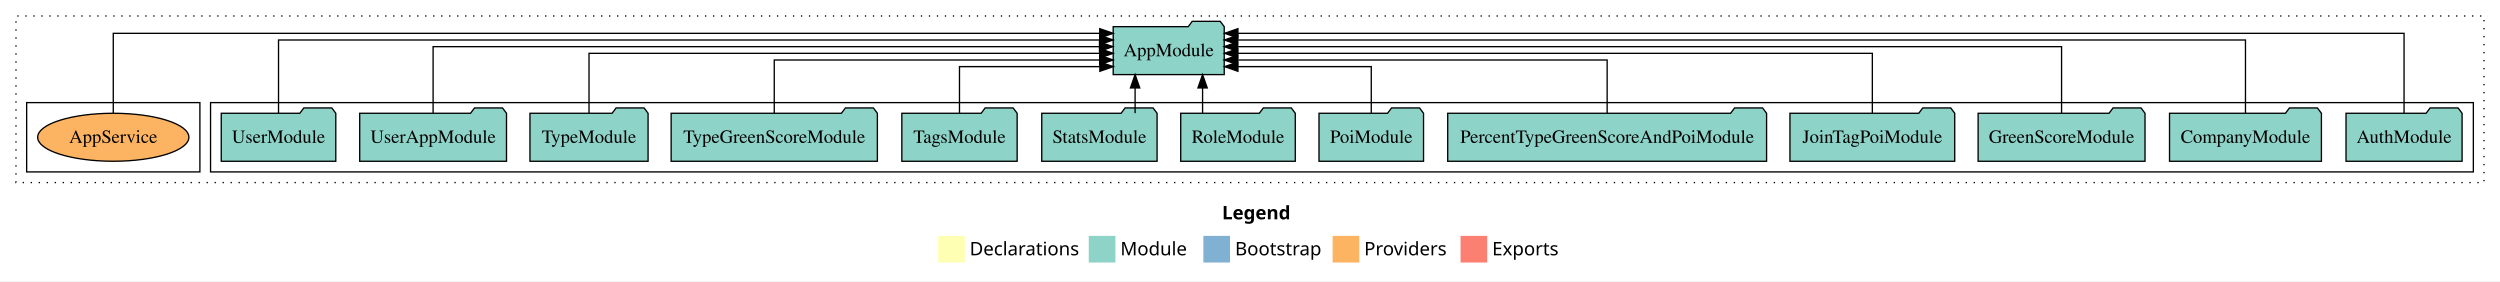
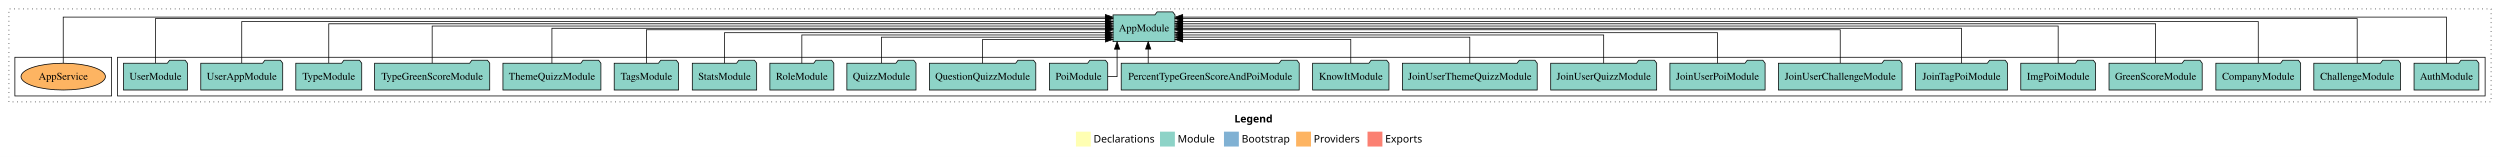
- <svg xmlns="http://www.w3.org/2000/svg" width="1876pt" height="211pt" viewBox="0.00 0.00 1876.00 211.00">
+ <svg xmlns="http://www.w3.org/2000/svg" width="3361pt" height="211pt" viewBox="0.00 0.00 3361.00 211.00">
  <g id="graph0" class="graph" transform="scale(1 1) rotate(0) translate(4 207)">
-     <polygon fill="#ffffff" stroke="transparent" points="-4,4 -4,-207 1872,-207 1872,4 -4,4" />
-     <text text-anchor="start" x="913.009" y="-42.4" font-family="sans-serif" font-weight="bold" font-size="14.00" fill="#000000">Legend</text>
-     <polygon fill="#ffffb3" stroke="transparent" points="700,-10 700,-30 720,-30 720,-10 700,-10" />
-     <text text-anchor="start" x="723.629" y="-15.4" font-family="sans-serif" font-size="14.00" fill="#000000">  Declarations</text>
-     <polygon fill="#8dd3c7" stroke="transparent" points="813,-10 813,-30 833,-30 833,-10 813,-10" />
-     <text text-anchor="start" x="836.725" y="-15.4" font-family="sans-serif" font-size="14.00" fill="#000000">  Module</text>
-     <polygon fill="#80b1d3" stroke="transparent" points="899,-10 899,-30 919,-30 919,-10 899,-10" />
-     <text text-anchor="start" x="922.781" y="-15.4" font-family="sans-serif" font-size="14.00" fill="#000000">  Bootstrap</text>
-     <polygon fill="#fdb462" stroke="transparent" points="996,-10 996,-30 1016,-30 1016,-10 996,-10" />
-     <text text-anchor="start" x="1019.673" y="-15.4" font-family="sans-serif" font-size="14.00" fill="#000000">  Providers</text>
-     <polygon fill="#fb8072" stroke="transparent" points="1092,-10 1092,-30 1112,-30 1112,-10 1092,-10" />
-     <text text-anchor="start" x="1115.726" y="-15.4" font-family="sans-serif" font-size="14.00" fill="#000000">  Exports</text>
+     <polygon fill="#ffffff" stroke="transparent" points="-4,4 -4,-207 3357,-207 3357,4 -4,4" />
+     <text text-anchor="start" x="1655.509" y="-42.4" font-family="sans-serif" font-weight="bold" font-size="14.00" fill="#000000">Legend</text>
+     <polygon fill="#ffffb3" stroke="transparent" points="1442.5,-10 1442.5,-30 1462.5,-30 1462.5,-10 1442.5,-10" />
+     <text text-anchor="start" x="1466.129" y="-15.4" font-family="sans-serif" font-size="14.00" fill="#000000">  Declarations</text>
+     <polygon fill="#8dd3c7" stroke="transparent" points="1555.5,-10 1555.5,-30 1575.5,-30 1575.5,-10 1555.5,-10" />
+     <text text-anchor="start" x="1579.225" y="-15.4" font-family="sans-serif" font-size="14.00" fill="#000000">  Module</text>
+     <polygon fill="#80b1d3" stroke="transparent" points="1641.5,-10 1641.5,-30 1661.5,-30 1661.5,-10 1641.5,-10" />
+     <text text-anchor="start" x="1665.281" y="-15.4" font-family="sans-serif" font-size="14.00" fill="#000000">  Bootstrap</text>
+     <polygon fill="#fdb462" stroke="transparent" points="1738.5,-10 1738.5,-30 1758.5,-30 1758.5,-10 1738.5,-10" />
+     <text text-anchor="start" x="1762.173" y="-15.4" font-family="sans-serif" font-size="14.00" fill="#000000">  Providers</text>
+     <polygon fill="#fb8072" stroke="transparent" points="1834.5,-10 1834.5,-30 1854.5,-30 1854.5,-10 1834.5,-10" />
+     <text text-anchor="start" x="1858.226" y="-15.4" font-family="sans-serif" font-size="14.00" fill="#000000">  Exports</text>
    <g id="clust1" class="cluster">
-       <polygon fill="none" stroke="#000000" stroke-dasharray="1,5" points="8,-70 8,-195 1860,-195 1860,-70 8,-70" />
+       <polygon fill="none" stroke="#000000" stroke-dasharray="1,5" points="8,-70 8,-195 3345,-195 3345,-70 8,-70" />
    </g>
    <g id="clust3" class="cluster">
-       <polygon fill="none" stroke="#000000" points="154,-78 154,-130 1852,-130 1852,-78 154,-78" />
+       <polygon fill="none" stroke="#000000" points="154,-78 154,-130 3337,-130 3337,-78 154,-78" />
    </g>
    <g id="clust6" class="cluster">
      <polygon fill="none" stroke="#000000" points="16,-78 16,-130 146,-130 146,-78 16,-78" />
    </g>
    <g id="node1" class="node">
-       <polygon fill="#8dd3c7" stroke="#000000" points="1843.548,-122 1840.548,-126 1819.548,-126 1816.548,-122 1756.452,-122 1756.452,-86 1843.548,-86 1843.548,-122" />
-       <text text-anchor="middle" x="1800" y="-99.8" font-family="Times,serif" font-size="14.00" fill="#000000">AuthModule</text>
+       <polygon fill="#8dd3c7" stroke="#000000" points="3328.548,-122 3325.548,-126 3304.548,-126 3301.548,-122 3241.452,-122 3241.452,-86 3328.548,-86 3328.548,-122" />
+       <text text-anchor="middle" x="3285" y="-99.8" font-family="Times,serif" font-size="14.00" fill="#000000">AuthModule</text>
+     </g>
+     <g id="node24" class="node">
+       <polygon fill="#8dd3c7" stroke="#000000" points="1575.657,-187 1572.657,-191 1551.657,-191 1548.657,-187 1492.343,-187 1492.343,-151 1575.657,-151 1575.657,-187" />
+       <text text-anchor="middle" x="1534" y="-164.8" font-family="Times,serif" font-size="14.00" fill="#000000">AppModule</text>
+     </g>
+     <g id="edge1" class="edge">
+       <path fill="none" stroke="#000000" d="M3285,-122.153C3285,-145.757 3285,-184 3285,-184 3285,-184 1585.985,-184 1585.985,-184" />
+       <polygon fill="#000000" stroke="#000000" points="1585.985,-180.5 1575.985,-184 1585.985,-187.5 1585.985,-180.5" />
+     </g>
+     <g id="node2" class="node">
+       <polygon fill="#8dd3c7" stroke="#000000" points="3223.312,-122 3220.312,-126 3199.312,-126 3196.312,-122 3106.688,-122 3106.688,-86 3223.312,-86 3223.312,-122" />
+       <text text-anchor="middle" x="3165" y="-99.8" font-family="Times,serif" font-size="14.00" fill="#000000">ChallengeModule</text>
+     </g>
+     <g id="edge2" class="edge">
+       <path fill="none" stroke="#000000" d="M3165,-122.091C3165,-145.133 3165,-182 3165,-182 3165,-182 1585.956,-182 1585.956,-182" />
+       <polygon fill="#000000" stroke="#000000" points="1585.956,-178.5 1575.956,-182 1585.956,-185.5 1585.956,-178.5" />
+     </g>
+     <g id="node3" class="node">
+       <polygon fill="#8dd3c7" stroke="#000000" points="3088.992,-122 3085.992,-126 3064.992,-126 3061.992,-122 2975.008,-122 2975.008,-86 3088.992,-86 3088.992,-122" />
+       <text text-anchor="middle" x="3032" y="-99.8" font-family="Times,serif" font-size="14.00" fill="#000000">CompanyModule</text>
+     </g>
+     <g id="edge3" class="edge">
+       <path fill="none" stroke="#000000" d="M3032,-122.292C3032,-144.206 3032,-178 3032,-178 3032,-178 1586.023,-178 1586.023,-178" />
+       <polygon fill="#000000" stroke="#000000" points="1586.023,-174.5 1576.023,-178 1586.023,-181.5 1586.023,-174.5" />
+     </g>
+     <g id="node4" class="node">
+       <polygon fill="#8dd3c7" stroke="#000000" points="2956.619,-122 2953.619,-126 2932.619,-126 2929.619,-122 2831.381,-122 2831.381,-86 2956.619,-86 2956.619,-122" />
+       <text text-anchor="middle" x="2894" y="-99.8" font-family="Times,serif" font-size="14.00" fill="#000000">GreenScoreModule</text>
+     </g>
+     <g id="edge4" class="edge">
+       <path fill="none" stroke="#000000" d="M2894,-122.284C2894,-143.321 2894,-175 2894,-175 2894,-175 1585.818,-175 1585.818,-175" />
+       <polygon fill="#000000" stroke="#000000" points="1585.818,-171.5 1575.818,-175 1585.818,-178.5 1585.818,-171.5" />
+     </g>
+     <g id="node5" class="node">
+       <polygon fill="#8dd3c7" stroke="#000000" points="2813.274,-122 2810.274,-126 2789.274,-126 2786.274,-122 2712.726,-122 2712.726,-86 2813.274,-86 2813.274,-122" />
+       <text text-anchor="middle" x="2763" y="-99.8" font-family="Times,serif" font-size="14.00" fill="#000000">ImgPoiModule</text>
+     </g>
+     <g id="edge5" class="edge">
+       <path fill="none" stroke="#000000" d="M2763,-122.223C2763,-142.365 2763,-172 2763,-172 2763,-172 1585.949,-172 1585.949,-172" />
+       <polygon fill="#000000" stroke="#000000" points="1585.949,-168.5 1575.949,-172 1585.949,-175.5 1585.949,-168.5" />
+     </g>
+     <g id="node6" class="node">
+       <polygon fill="#8dd3c7" stroke="#000000" points="2694.826,-122 2691.826,-126 2670.826,-126 2667.826,-122 2571.174,-122 2571.174,-86 2694.826,-86 2694.826,-122" />
+       <text text-anchor="middle" x="2633" y="-99.8" font-family="Times,serif" font-size="14.00" fill="#000000">JoinTagPoiModule</text>
+     </g>
+     <g id="edge6" class="edge">
+       <path fill="none" stroke="#000000" d="M2633,-122.106C2633,-141.339 2633,-169 2633,-169 2633,-169 1585.74,-169 1585.74,-169" />
+       <polygon fill="#000000" stroke="#000000" points="1585.74,-165.5 1575.74,-169 1585.74,-172.5 1585.74,-165.5" />
+     </g>
+     <g id="node7" class="node">
+       <polygon fill="#8dd3c7" stroke="#000000" points="2553.073,-122 2550.073,-126 2529.073,-126 2526.073,-122 2386.927,-122 2386.927,-86 2553.073,-86 2553.073,-122" />
+       <text text-anchor="middle" x="2470" y="-99.8" font-family="Times,serif" font-size="14.00" fill="#000000">JoinUserChallengeModule</text>
+     </g>
+     <g id="edge7" class="edge">
+       <path fill="none" stroke="#000000" d="M2470,-122.222C2470,-140.828 2470,-167 2470,-167 2470,-167 1585.731,-167 1585.731,-167" />
+       <polygon fill="#000000" stroke="#000000" points="1585.731,-163.5 1575.731,-167 1585.731,-170.5 1585.731,-163.5" />
+     </g>
+     <g id="node8" class="node">
+       <polygon fill="#8dd3c7" stroke="#000000" points="2368.985,-122 2365.985,-126 2344.985,-126 2341.985,-122 2241.015,-122 2241.015,-86 2368.985,-86 2368.985,-122" />
+       <text text-anchor="middle" x="2305" y="-99.8" font-family="Times,serif" font-size="14.00" fill="#000000">JoinUserPoiModule</text>
+     </g>
+     <g id="edge8" class="edge">
+       <path fill="none" stroke="#000000" d="M2305,-122.022C2305,-139.373 2305,-163 2305,-163 2305,-163 1585.726,-163 1585.726,-163" />
+       <polygon fill="#000000" stroke="#000000" points="1585.726,-159.5 1575.726,-163 1585.726,-166.5 1585.726,-159.5" />
+     </g>
+     <g id="node9" class="node">
+       <polygon fill="#8dd3c7" stroke="#000000" points="2223.238,-122 2220.238,-126 2199.238,-126 2196.238,-122 2080.762,-122 2080.762,-86 2223.238,-86 2223.238,-122" />
+       <text text-anchor="middle" x="2152" y="-99.8" font-family="Times,serif" font-size="14.00" fill="#000000">JoinUserQuizzModule</text>
+     </g>
+     <g id="edge9" class="edge">
+       <path fill="none" stroke="#000000" d="M2152,-122.027C2152,-138.398 2152,-160 2152,-160 2152,-160 1585.992,-160 1585.992,-160" />
+       <polygon fill="#000000" stroke="#000000" points="1585.992,-156.5 1575.992,-160 1585.992,-163.5 1585.992,-156.5" />
+     </g>
+     <g id="node10" class="node">
+       <polygon fill="#8dd3c7" stroke="#000000" points="2062.611,-122 2059.611,-126 2038.611,-126 2035.611,-122 1881.389,-122 1881.389,-86 2062.611,-86 2062.611,-122" />
+       <text text-anchor="middle" x="1972" y="-99.8" font-family="Times,serif" font-size="14.00" fill="#000000">JoinUserThemeQuizzModule</text>
+     </g>
+     <g id="edge10" class="edge">
+       <path fill="none" stroke="#000000" d="M1972,-122.24C1972,-137.571 1972,-157 1972,-157 1972,-157 1585.997,-157 1585.997,-157" />
+       <polygon fill="#000000" stroke="#000000" points="1585.997,-153.5 1575.997,-157 1585.997,-160.5 1585.997,-153.5" />
+     </g>
+     <g id="node11" class="node">
+       <polygon fill="#8dd3c7" stroke="#000000" points="1863.315,-122 1860.315,-126 1839.315,-126 1836.315,-122 1760.685,-122 1760.685,-86 1863.315,-86 1863.315,-122" />
+       <text text-anchor="middle" x="1812" y="-99.8" font-family="Times,serif" font-size="14.00" fill="#000000">KnowItModule</text>
+     </g>
+     <g id="edge11" class="edge">
+       <path fill="none" stroke="#000000" d="M1812,-122.051C1812,-136.373 1812,-154 1812,-154 1812,-154 1585.92,-154 1585.92,-154" />
+       <polygon fill="#000000" stroke="#000000" points="1585.92,-150.5 1575.92,-154 1585.92,-157.5 1585.92,-150.5" />
+     </g>
+     <g id="node12" class="node">
+       <polygon fill="#8dd3c7" stroke="#000000" points="1742.643,-122 1739.643,-126 1718.643,-126 1715.643,-122 1503.357,-122 1503.357,-86 1742.643,-86 1742.643,-122" />
+       <text text-anchor="middle" x="1623" y="-99.8" font-family="Times,serif" font-size="14.00" fill="#000000">PercentTypeGreenScoreAndPoiModule</text>
+     </g>
+     <g id="edge12" class="edge">
+       <path fill="none" stroke="#000000" d="M1539.628,-122.106C1539.628,-122.106 1539.628,-140.991 1539.628,-140.991" />
+       <polygon fill="#000000" stroke="#000000" points="1536.128,-140.991 1539.628,-150.991 1543.128,-140.991 1536.128,-140.991" />
+     </g>
+     <g id="node13" class="node">
+       <polygon fill="#8dd3c7" stroke="#000000" points="1485.223,-122 1482.223,-126 1461.223,-126 1458.223,-122 1406.777,-122 1406.777,-86 1485.223,-86 1485.223,-122" />
+       <text text-anchor="middle" x="1446" y="-99.8" font-family="Times,serif" font-size="14.00" fill="#000000">PoiModule</text>
+     </g>
+     <g id="edge13" class="edge">
+       <path fill="none" stroke="#000000" d="M1485.261,-104C1492.485,-104 1497.8,-104 1497.8,-104 1497.8,-104 1497.8,-140.894 1497.8,-140.894" />
+       <polygon fill="#000000" stroke="#000000" points="1494.3,-140.894 1497.8,-150.894 1501.3,-140.894 1494.3,-140.894" />
    </g>
    <g id="node14" class="node">
-       <polygon fill="#8dd3c7" stroke="#000000" points="914.657,-187 911.657,-191 890.657,-191 887.657,-187 831.343,-187 831.343,-151 914.657,-151 914.657,-187" />
-       <text text-anchor="middle" x="873" y="-164.8" font-family="Times,serif" font-size="14.00" fill="#000000">AppModule</text>
-     </g>
-     <g id="edge1" class="edge">
-       <path fill="none" stroke="#000000" d="M1800,-122.091C1800,-145.133 1800,-182 1800,-182 1800,-182 924.936,-182 924.936,-182" />
-       <polygon fill="#000000" stroke="#000000" points="924.936,-178.5 914.936,-182 924.936,-185.5 924.936,-178.5" />
-     </g>
-     <g id="node2" class="node">
-       <polygon fill="#8dd3c7" stroke="#000000" points="1737.992,-122 1734.992,-126 1713.992,-126 1710.992,-122 1624.008,-122 1624.008,-86 1737.992,-86 1737.992,-122" />
-       <text text-anchor="middle" x="1681" y="-99.8" font-family="Times,serif" font-size="14.00" fill="#000000">CompanyModule</text>
-     </g>
-     <g id="edge2" class="edge">
-       <path fill="none" stroke="#000000" d="M1681,-122.045C1681,-143.662 1681,-177 1681,-177 1681,-177 924.74,-177 924.74,-177" />
-       <polygon fill="#000000" stroke="#000000" points="924.74,-173.5 914.74,-177 924.74,-180.5 924.74,-173.5" />
-     </g>
-     <g id="node3" class="node">
-       <polygon fill="#8dd3c7" stroke="#000000" points="1605.619,-122 1602.619,-126 1581.619,-126 1578.619,-122 1480.381,-122 1480.381,-86 1605.619,-86 1605.619,-122" />
-       <text text-anchor="middle" x="1543" y="-99.8" font-family="Times,serif" font-size="14.00" fill="#000000">GreenScoreModule</text>
-     </g>
-     <g id="edge3" class="edge">
-       <path fill="none" stroke="#000000" d="M1543,-122.223C1543,-142.365 1543,-172 1543,-172 1543,-172 924.658,-172 924.658,-172" />
-       <polygon fill="#000000" stroke="#000000" points="924.658,-168.5 914.658,-172 924.658,-175.5 924.658,-168.5" />
-     </g>
-     <g id="node4" class="node">
-       <polygon fill="#8dd3c7" stroke="#000000" points="1462.826,-122 1459.826,-126 1438.826,-126 1435.826,-122 1339.174,-122 1339.174,-86 1462.826,-86 1462.826,-122" />
-       <text text-anchor="middle" x="1401" y="-99.8" font-family="Times,serif" font-size="14.00" fill="#000000">JoinTagPoiModule</text>
-     </g>
-     <g id="edge4" class="edge">
-       <path fill="none" stroke="#000000" d="M1401,-122.222C1401,-140.828 1401,-167 1401,-167 1401,-167 924.873,-167 924.873,-167" />
-       <polygon fill="#000000" stroke="#000000" points="924.873,-163.5 914.873,-167 924.873,-170.5 924.873,-163.5" />
-     </g>
-     <g id="node5" class="node">
-       <polygon fill="#8dd3c7" stroke="#000000" points="1321.643,-122 1318.643,-126 1297.643,-126 1294.643,-122 1082.357,-122 1082.357,-86 1321.643,-86 1321.643,-122" />
-       <text text-anchor="middle" x="1202" y="-99.8" font-family="Times,serif" font-size="14.00" fill="#000000">PercentTypeGreenScoreAndPoiModule</text>
-     </g>
-     <g id="edge5" class="edge">
-       <path fill="none" stroke="#000000" d="M1202,-122.034C1202,-139.06 1202,-162 1202,-162 1202,-162 924.668,-162 924.668,-162" />
-       <polygon fill="#000000" stroke="#000000" points="924.668,-158.5 914.668,-162 924.668,-165.5 924.668,-158.5" />
-     </g>
-     <g id="node6" class="node">
-       <polygon fill="#8dd3c7" stroke="#000000" points="1064.223,-122 1061.223,-126 1040.223,-126 1037.223,-122 985.777,-122 985.777,-86 1064.223,-86 1064.223,-122" />
-       <text text-anchor="middle" x="1025" y="-99.8" font-family="Times,serif" font-size="14.00" fill="#000000">PoiModule</text>
-     </g>
-     <g id="edge6" class="edge">
-       <path fill="none" stroke="#000000" d="M1025,-122.24C1025,-137.571 1025,-157 1025,-157 1025,-157 924.937,-157 924.937,-157" />
-       <polygon fill="#000000" stroke="#000000" points="924.937,-153.5 914.937,-157 924.937,-160.5 924.937,-153.5" />
-     </g>
-     <g id="node7" class="node">
-       <polygon fill="#8dd3c7" stroke="#000000" points="967.992,-122 964.992,-126 943.992,-126 940.992,-122 882.008,-122 882.008,-86 967.992,-86 967.992,-122" />
-       <text text-anchor="middle" x="925" y="-99.8" font-family="Times,serif" font-size="14.00" fill="#000000">RoleModule</text>
-     </g>
-     <g id="edge7" class="edge">
-       <path fill="none" stroke="#000000" d="M898.416,-122.106C898.416,-122.106 898.416,-140.991 898.416,-140.991" />
-       <polygon fill="#000000" stroke="#000000" points="894.916,-140.991 898.416,-150.991 901.916,-140.991 894.916,-140.991" />
-     </g>
-     <g id="node8" class="node">
-       <polygon fill="#8dd3c7" stroke="#000000" points="864.273,-122 861.273,-126 840.273,-126 837.273,-122 777.727,-122 777.727,-86 864.273,-86 864.273,-122" />
-       <text text-anchor="middle" x="821" y="-99.8" font-family="Times,serif" font-size="14.00" fill="#000000">StatsModule</text>
-     </g>
-     <g id="edge8" class="edge">
-       <path fill="none" stroke="#000000" d="M847.779,-122.106C847.779,-122.106 847.779,-140.991 847.779,-140.991" />
-       <polygon fill="#000000" stroke="#000000" points="844.279,-140.991 847.779,-150.991 851.279,-140.991 844.279,-140.991" />
-     </g>
-     <g id="node9" class="node">
-       <polygon fill="#8dd3c7" stroke="#000000" points="759.262,-122 756.262,-126 735.262,-126 732.262,-122 672.738,-122 672.738,-86 759.262,-86 759.262,-122" />
-       <text text-anchor="middle" x="716" y="-99.8" font-family="Times,serif" font-size="14.00" fill="#000000">TagsModule</text>
-     </g>
-     <g id="edge9" class="edge">
-       <path fill="none" stroke="#000000" d="M716,-122.24C716,-137.571 716,-157 716,-157 716,-157 821.339,-157 821.339,-157" />
-       <polygon fill="#000000" stroke="#000000" points="821.339,-160.5 831.339,-157 821.339,-153.5 821.339,-160.5" />
-     </g>
-     <g id="node10" class="node">
+       <polygon fill="#8dd3c7" stroke="#000000" points="1388.524,-122 1385.524,-126 1364.524,-126 1361.524,-122 1245.476,-122 1245.476,-86 1388.524,-86 1388.524,-122" />
+       <text text-anchor="middle" x="1317" y="-99.8" font-family="Times,serif" font-size="14.00" fill="#000000">QuestionQuizzModule</text>
+     </g>
+     <g id="edge14" class="edge">
+       <path fill="none" stroke="#000000" d="M1317,-122.051C1317,-136.373 1317,-154 1317,-154 1317,-154 1482.16,-154 1482.16,-154" />
+       <polygon fill="#000000" stroke="#000000" points="1482.16,-157.5 1492.16,-154 1482.16,-150.5 1482.16,-157.5" />
+     </g>
+     <g id="node15" class="node">
+       <polygon fill="#8dd3c7" stroke="#000000" points="1227.476,-122 1224.476,-126 1203.476,-126 1200.476,-122 1134.524,-122 1134.524,-86 1227.476,-86 1227.476,-122" />
+       <text text-anchor="middle" x="1181" y="-99.8" font-family="Times,serif" font-size="14.00" fill="#000000">QuizzModule</text>
+     </g>
+     <g id="edge15" class="edge">
+       <path fill="none" stroke="#000000" d="M1181,-122.24C1181,-137.571 1181,-157 1181,-157 1181,-157 1482.12,-157 1482.12,-157" />
+       <polygon fill="#000000" stroke="#000000" points="1482.12,-160.5 1492.12,-157 1482.12,-153.5 1482.12,-160.5" />
+     </g>
+     <g id="node16" class="node">
+       <polygon fill="#8dd3c7" stroke="#000000" points="1116.992,-122 1113.992,-126 1092.992,-126 1089.992,-122 1031.008,-122 1031.008,-86 1116.992,-86 1116.992,-122" />
+       <text text-anchor="middle" x="1074" y="-99.8" font-family="Times,serif" font-size="14.00" fill="#000000">RoleModule</text>
+     </g>
+     <g id="edge16" class="edge">
+       <path fill="none" stroke="#000000" d="M1074,-122.027C1074,-138.398 1074,-160 1074,-160 1074,-160 1481.959,-160 1481.959,-160" />
+       <polygon fill="#000000" stroke="#000000" points="1481.959,-163.5 1491.959,-160 1481.959,-156.5 1481.959,-163.5" />
+     </g>
+     <g id="node17" class="node">
+       <polygon fill="#8dd3c7" stroke="#000000" points="1013.273,-122 1010.273,-126 989.273,-126 986.273,-122 926.727,-122 926.727,-86 1013.273,-86 1013.273,-122" />
+       <text text-anchor="middle" x="970" y="-99.8" font-family="Times,serif" font-size="14.00" fill="#000000">StatsModule</text>
+     </g>
+     <g id="edge17" class="edge">
+       <path fill="none" stroke="#000000" d="M970,-122.022C970,-139.373 970,-163 970,-163 970,-163 1482.069,-163 1482.069,-163" />
+       <polygon fill="#000000" stroke="#000000" points="1482.069,-166.5 1492.069,-163 1482.069,-159.5 1482.069,-166.5" />
+     </g>
+     <g id="node18" class="node">
+       <polygon fill="#8dd3c7" stroke="#000000" points="908.262,-122 905.262,-126 884.262,-126 881.262,-122 821.738,-122 821.738,-86 908.262,-86 908.262,-122" />
+       <text text-anchor="middle" x="865" y="-99.8" font-family="Times,serif" font-size="14.00" fill="#000000">TagsModule</text>
+     </g>
+     <g id="edge18" class="edge">
+       <path fill="none" stroke="#000000" d="M865,-122.222C865,-140.828 865,-167 865,-167 865,-167 1482.151,-167 1482.151,-167" />
+       <polygon fill="#000000" stroke="#000000" points="1482.151,-170.5 1492.151,-167 1482.151,-163.5 1482.151,-170.5" />
+     </g>
+     <g id="node19" class="node">
+       <polygon fill="#8dd3c7" stroke="#000000" points="803.849,-122 800.849,-126 779.849,-126 776.849,-122 672.151,-122 672.151,-86 803.849,-86 803.849,-122" />
+       <text text-anchor="middle" x="738" y="-99.8" font-family="Times,serif" font-size="14.00" fill="#000000">ThemeQuizzModule</text>
+     </g>
+     <g id="edge19" class="edge">
+       <path fill="none" stroke="#000000" d="M738,-122.106C738,-141.339 738,-169 738,-169 738,-169 1482.324,-169 1482.324,-169" />
+       <polygon fill="#000000" stroke="#000000" points="1482.324,-172.5 1492.324,-169 1482.324,-165.5 1482.324,-172.5" />
+     </g>
+     <g id="node20" class="node">
      <polygon fill="#8dd3c7" stroke="#000000" points="654.386,-122 651.386,-126 630.386,-126 627.386,-122 499.614,-122 499.614,-86 654.386,-86 654.386,-122" />
      <text text-anchor="middle" x="577" y="-99.8" font-family="Times,serif" font-size="14.00" fill="#000000">TypeGreenScoreModule</text>
    </g>
-     <g id="edge10" class="edge">
-       <path fill="none" stroke="#000000" d="M577,-122.034C577,-139.06 577,-162 577,-162 577,-162 821.218,-162 821.218,-162" />
-       <polygon fill="#000000" stroke="#000000" points="821.218,-165.5 831.218,-162 821.218,-158.5 821.218,-165.5" />
-     </g>
-     <g id="node11" class="node">
+     <g id="edge20" class="edge">
+       <path fill="none" stroke="#000000" d="M577,-122.223C577,-142.365 577,-172 577,-172 577,-172 1482.264,-172 1482.264,-172" />
+       <polygon fill="#000000" stroke="#000000" points="1482.264,-175.5 1492.264,-172 1482.264,-168.5 1482.264,-175.5" />
+     </g>
+     <g id="node21" class="node">
      <polygon fill="#8dd3c7" stroke="#000000" points="482.318,-122 479.318,-126 458.318,-126 455.318,-122 393.682,-122 393.682,-86 482.318,-86 482.318,-122" />
      <text text-anchor="middle" x="438" y="-99.8" font-family="Times,serif" font-size="14.00" fill="#000000">TypeModule</text>
    </g>
-     <g id="edge11" class="edge">
-       <path fill="none" stroke="#000000" d="M438,-122.222C438,-140.828 438,-167 438,-167 438,-167 821.29,-167 821.29,-167" />
-       <polygon fill="#000000" stroke="#000000" points="821.29,-170.5 831.29,-167 821.29,-163.5 821.29,-170.5" />
-     </g>
-     <g id="node12" class="node">
+     <g id="edge21" class="edge">
+       <path fill="none" stroke="#000000" d="M438,-122.284C438,-143.321 438,-175 438,-175 438,-175 1482.041,-175 1482.041,-175" />
+       <polygon fill="#000000" stroke="#000000" points="1482.041,-178.5 1492.041,-175 1482.041,-171.5 1482.041,-178.5" />
+     </g>
+     <g id="node22" class="node">
      <polygon fill="#8dd3c7" stroke="#000000" points="376.083,-122 373.083,-126 352.083,-126 349.083,-122 265.917,-122 265.917,-86 376.083,-86 376.083,-122" />
      <text text-anchor="middle" x="321" y="-99.8" font-family="Times,serif" font-size="14.00" fill="#000000">UserAppModule</text>
    </g>
-     <g id="edge12" class="edge">
-       <path fill="none" stroke="#000000" d="M321,-122.223C321,-142.365 321,-172 321,-172 321,-172 821.057,-172 821.057,-172" />
-       <polygon fill="#000000" stroke="#000000" points="821.057,-175.5 831.057,-172 821.057,-168.5 821.057,-175.5" />
-     </g>
-     <g id="node13" class="node">
+     <g id="edge22" class="edge">
+       <path fill="none" stroke="#000000" d="M321,-122.292C321,-144.206 321,-178 321,-178 321,-178 1482.246,-178 1482.246,-178" />
+       <polygon fill="#000000" stroke="#000000" points="1482.246,-181.5 1492.246,-178 1482.246,-174.5 1482.246,-181.5" />
+     </g>
+     <g id="node23" class="node">
      <polygon fill="#8dd3c7" stroke="#000000" points="247.976,-122 244.976,-126 223.976,-126 220.976,-122 162.024,-122 162.024,-86 247.976,-86 247.976,-122" />
      <text text-anchor="middle" x="205" y="-99.8" font-family="Times,serif" font-size="14.00" fill="#000000">UserModule</text>
    </g>
-     <g id="edge13" class="edge">
-       <path fill="none" stroke="#000000" d="M205,-122.045C205,-143.662 205,-177 205,-177 205,-177 821.214,-177 821.214,-177" />
-       <polygon fill="#000000" stroke="#000000" points="821.214,-180.5 831.214,-177 821.214,-173.5 821.214,-180.5" />
-     </g>
-     <g id="node15" class="node">
+     <g id="edge23" class="edge">
+       <path fill="none" stroke="#000000" d="M205,-122.091C205,-145.133 205,-182 205,-182 205,-182 1482.031,-182 1482.031,-182" />
+       <polygon fill="#000000" stroke="#000000" points="1482.031,-185.5 1492.031,-182 1482.031,-178.5 1482.031,-185.5" />
+     </g>
+     <g id="node25" class="node">
      <ellipse fill="#fdb462" stroke="#000000" cx="81" cy="-104" rx="56.741" ry="18" />
      <text text-anchor="middle" x="81" y="-99.8" font-family="Times,serif" font-size="14.00" fill="#000000">AppService</text>
    </g>
-     <g id="edge14" class="edge">
-       <path fill="none" stroke="#000000" d="M81,-122.091C81,-145.133 81,-182 81,-182 81,-182 821.256,-182 821.256,-182" />
-       <polygon fill="#000000" stroke="#000000" points="821.256,-185.5 831.256,-182 821.256,-178.5 821.256,-185.5" />
+     <g id="edge24" class="edge">
+       <path fill="none" stroke="#000000" d="M81,-122.153C81,-145.757 81,-184 81,-184 81,-184 1482.082,-184 1482.082,-184" />
+       <polygon fill="#000000" stroke="#000000" points="1482.082,-187.5 1492.082,-184 1482.082,-180.5 1482.082,-187.5" />
    </g>
  </g>
</svg>
